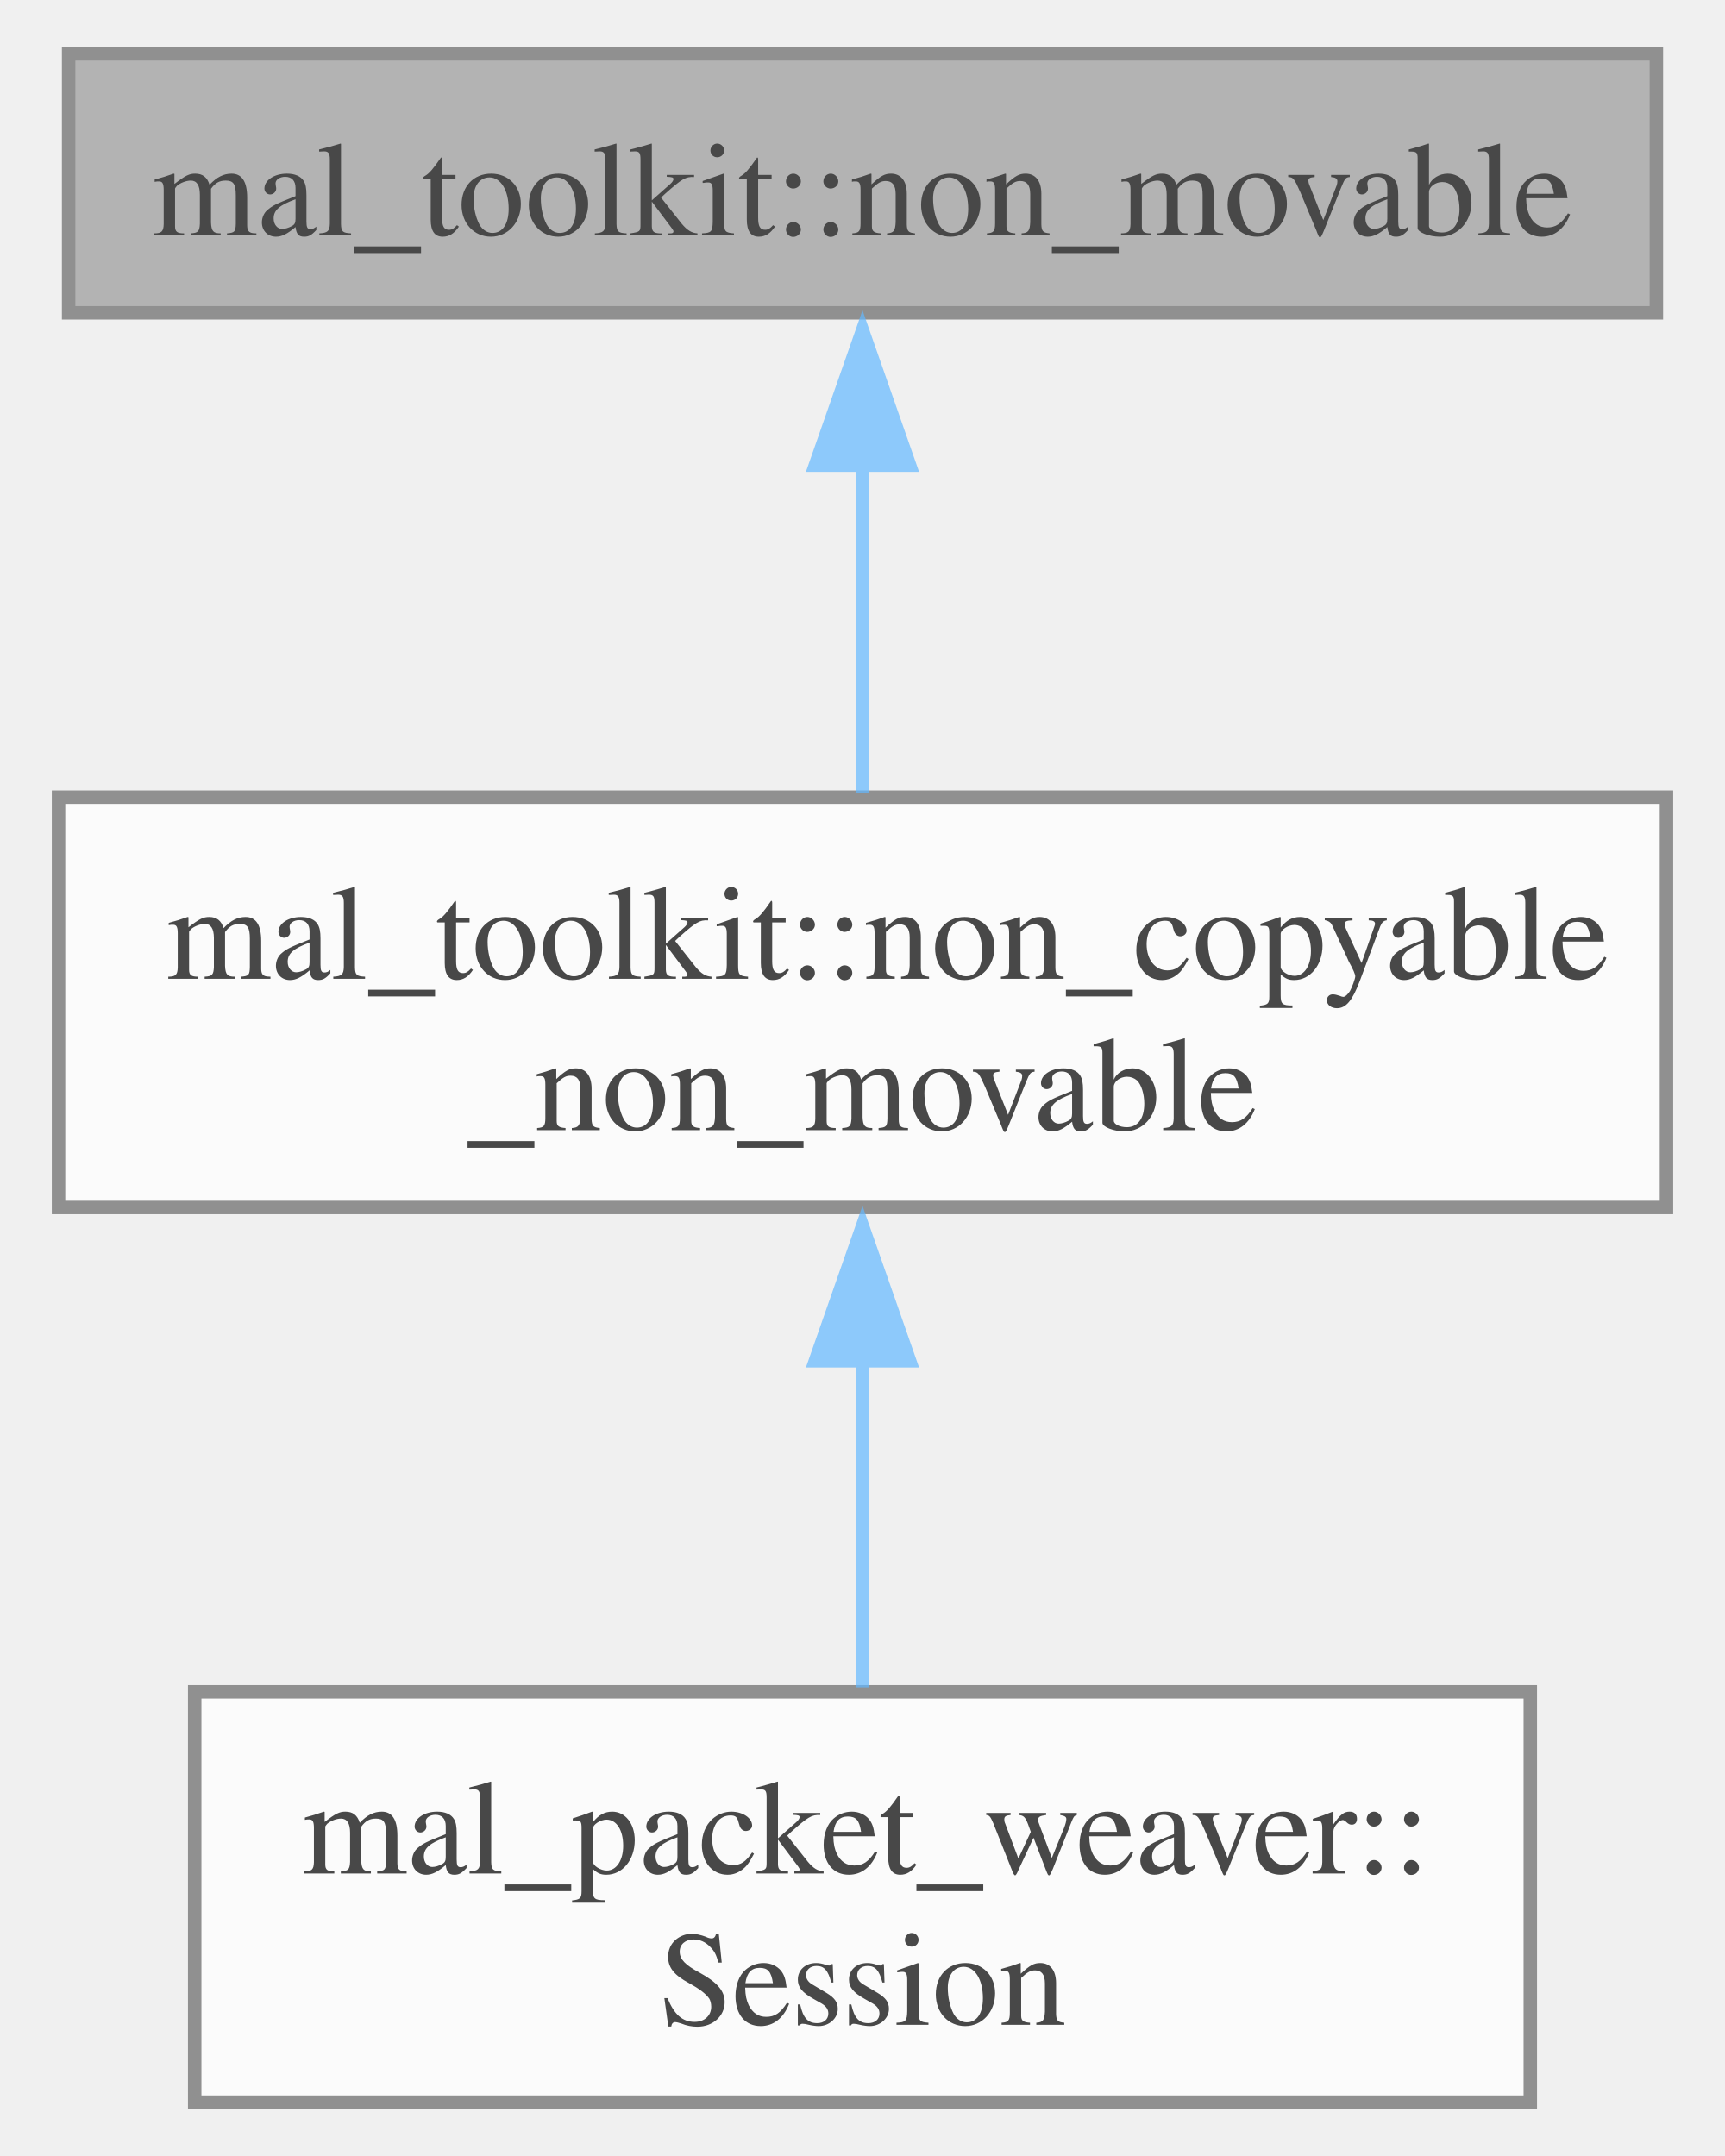
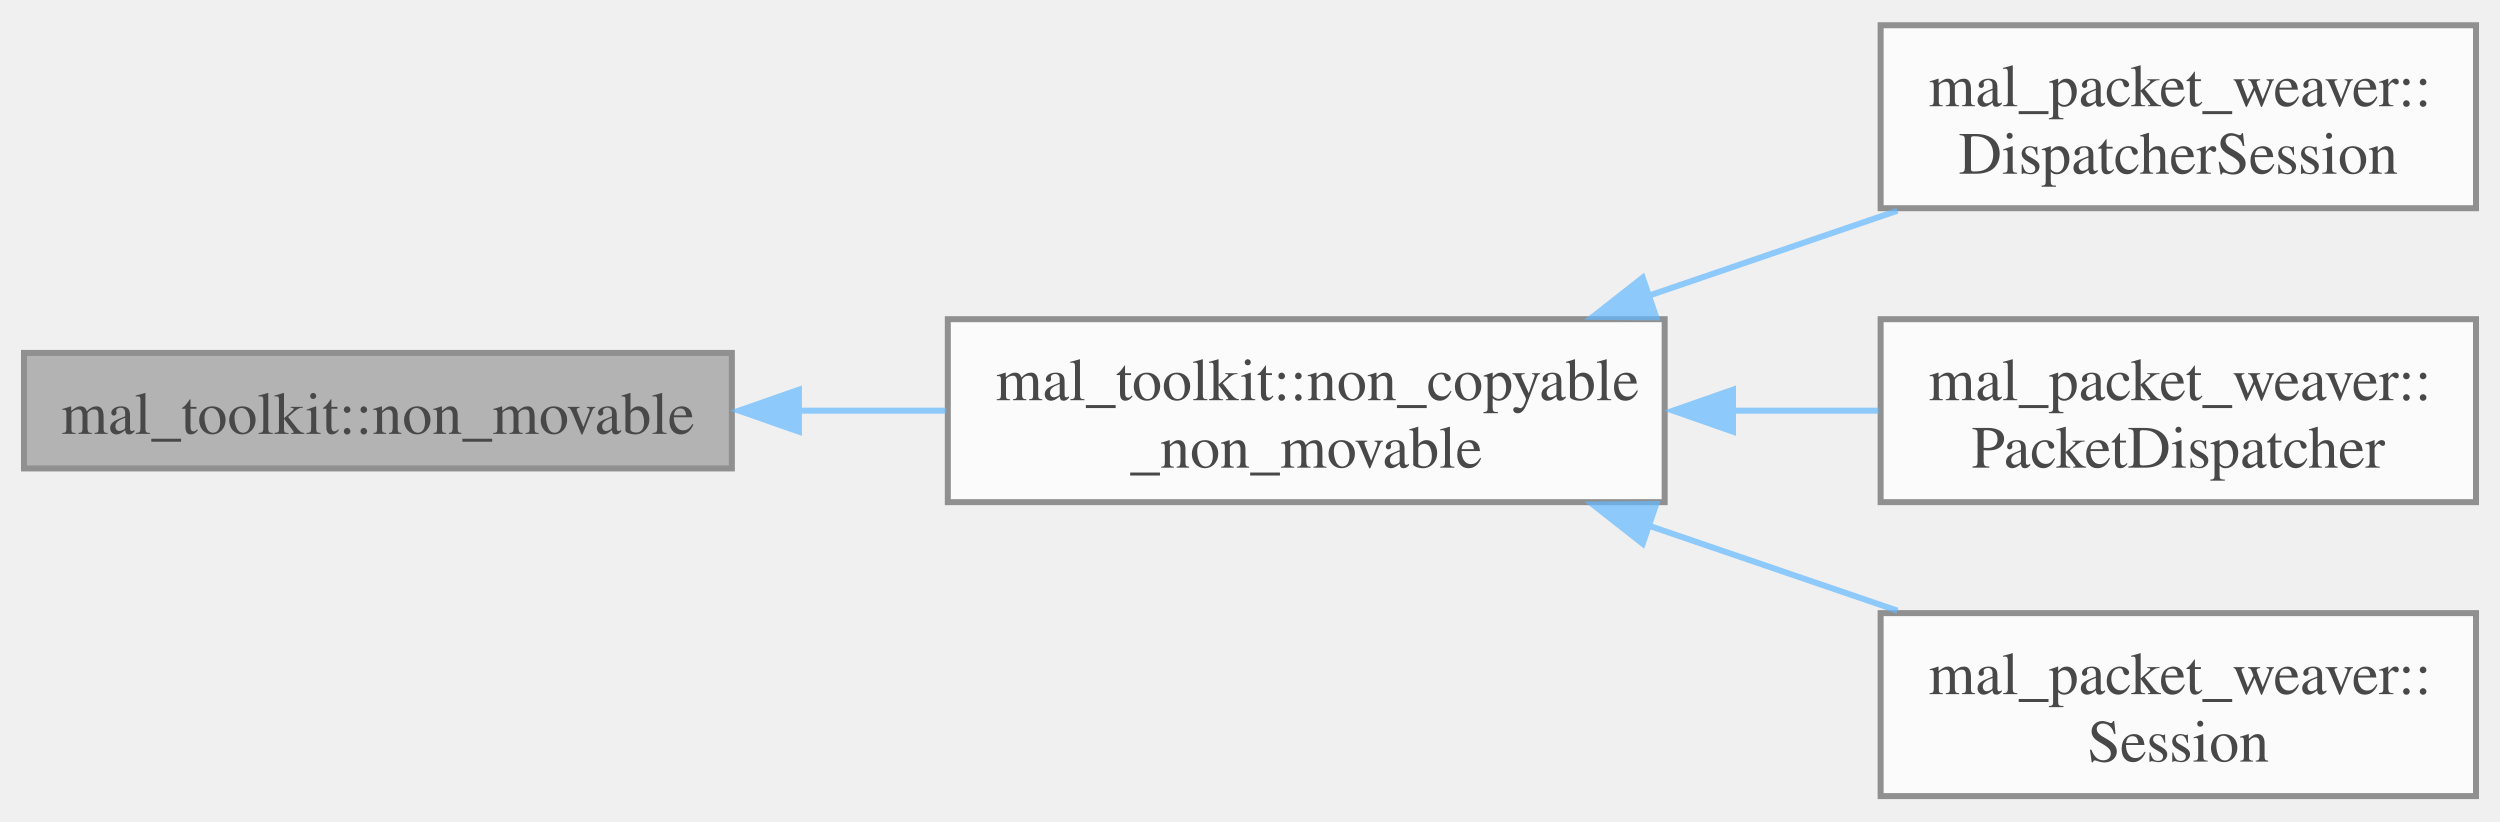
- <svg xmlns="http://www.w3.org/2000/svg" xmlns:xlink="http://www.w3.org/1999/xlink" width="128pt" height="160pt" viewBox="0.00 0.00 127.50 160.25">
+ <svg xmlns="http://www.w3.org/2000/svg" xmlns:xlink="http://www.w3.org/1999/xlink" width="417pt" height="137pt" viewBox="0.00 0.00 416.75 136.50">
  <svg id="main" version="1.1" xml:space="preserve">
    <style type="text/css">
.node, .edge {opacity: 0.7;}
.node.selected, .edge.selected {opacity: 1;}
.edge:hover path { stroke: red; }
.edge:hover polygon { stroke: red; fill: red; }
</style>
    <svg id="graph" class="graph">
-       <g id="graph0" class="graph" transform="scale(1 1) rotate(0) translate(4 156.25)">
+       <g id="graph0" class="graph" transform="scale(1 1) rotate(0) translate(4 132.5)">
        <g id="Node000001" class="node">
          <g id="a_Node000001">
            <a xlink:title="A class that can't be moved.">
-               <polygon fill="#999999" stroke="#666666" points="118.75,-152.25 0.75,-152.25 0.75,-133 118.75,-133 118.75,-152.25" />
-               <text text-anchor="middle" x="59.75" y="-138.75" font-family="Times,serif" font-size="10.00">mal_toolkit::non_movable</text>
+               <polygon fill="#999999" stroke="#666666" points="118,-73.88 0,-73.88 0,-54.62 118,-54.62 118,-73.88" />
+               <text text-anchor="middle" x="59" y="-60.38" font-family="Times,serif" font-size="10.00">mal_toolkit::non_movable</text>
            </a>
          </g>
        </g>
        <g id="Node000002" class="node">
          <g id="a_Node000002">
            <a xlink:href="../../d2/df3/classmal__toolkit_1_1non__copyable__non__movable.html" target="_top" xlink:title="A class that can't be copied neither moved.">
-               <polygon fill="white" stroke="#666666" points="119.5,-97 0,-97 0,-66.5 119.5,-66.5 119.5,-97" />
-               <text text-anchor="start" x="8" y="-83.5" font-family="Times,serif" font-size="10.00">mal_toolkit::non_copyable</text>
-               <text text-anchor="middle" x="59.75" y="-72.25" font-family="Times,serif" font-size="10.00">_non_movable</text>
+               <polygon fill="white" stroke="#666666" points="273.5,-79.5 154,-79.5 154,-49 273.5,-49 273.5,-79.5" />
+               <text text-anchor="start" x="162" y="-66" font-family="Times,serif" font-size="10.00">mal_toolkit::non_copyable</text>
+               <text text-anchor="middle" x="213.75" y="-54.75" font-family="Times,serif" font-size="10.00">_non_movable</text>
            </a>
          </g>
        </g>
        <g id="edge1_Node000001_Node000002" class="edge">
          <g id="a_edge1_Node000001_Node000002">
            <a xlink:title=" ">
-               <path fill="none" stroke="#63b8ff" d="M59.75,-121.7C59.75,-113.7 59.75,-104.65 59.75,-97.28" />
-               <polygon fill="#63b8ff" stroke="#63b8ff" points="56.25,-121.68 59.75,-131.68 63.25,-121.68 56.25,-121.68" />
+               <path fill="none" stroke="#63b8ff" d="M128.95,-64.25C137.22,-64.25 145.61,-64.25 153.72,-64.25" />
+               <polygon fill="#63b8ff" stroke="#63b8ff" points="129.18,-60.75 119.18,-64.25 129.18,-67.75 129.18,-60.75" />
            </a>
          </g>
        </g>
        <g id="Node000003" class="node">
          <g id="a_Node000003">
-             <a xlink:href="../../d8/d39/classmal__packet__weaver_1_1_session.html" target="_top" xlink:title="Represents a network session for sending and receiving packets.">
-               <polygon fill="white" stroke="#666666" points="109.38,-30.5 10.12,-30.5 10.12,0 109.38,0 109.38,-30.5" />
-               <text text-anchor="start" x="18.12" y="-17" font-family="Times,serif" font-size="10.00">mal_packet_weaver::</text>
-               <text text-anchor="middle" x="59.75" y="-5.75" font-family="Times,serif" font-size="10.00">Session</text>
+             <a xlink:href="../../d3/dbd/classmal__packet__weaver_1_1_dispatcher_session.html" target="_top" xlink:title="Represents a session with packet dispatching functionality.">
+               <polygon fill="white" stroke="#666666" points="408.75,-128.5 309.5,-128.5 309.5,-98 408.75,-98 408.75,-128.5" />
+               <text text-anchor="start" x="317.5" y="-115" font-family="Times,serif" font-size="10.00">mal_packet_weaver::</text>
+               <text text-anchor="middle" x="359.12" y="-103.75" font-family="Times,serif" font-size="10.00">DispatcherSession</text>
            </a>
          </g>
        </g>
        <g id="edge2_Node000002_Node000003" class="edge">
          <g id="a_edge2_Node000002_Node000003">
            <a xlink:title=" ">
-               <path fill="none" stroke="#63b8ff" d="M59.75,-55.38C59.75,-47.05 59.75,-38.08 59.75,-30.83" />
-               <polygon fill="#63b8ff" stroke="#63b8ff" points="56.25,-55.11 59.75,-65.11 63.25,-55.11 56.25,-55.11" />
+               <path fill="none" stroke="#63b8ff" d="M270.82,-83.41C284.57,-88.11 299.11,-93.08 312.31,-97.59" />
+               <polygon fill="#63b8ff" stroke="#63b8ff" points="272.1,-79.81 261.51,-79.89 269.84,-86.43 272.1,-79.81" />
+             </a>
+           </g>
+         </g>
+         <g id="Node000004" class="node">
+           <g id="a_Node000004">
+             <a xlink:href="../../d4/d61/classmal__packet__weaver_1_1_packet_dispatcher.html" target="_top" xlink:title="The PacketDispatcher class is responsible for managing packet dispatching and handling.">
+               <polygon fill="white" stroke="#666666" points="408.75,-79.5 309.5,-79.5 309.5,-49 408.75,-49 408.75,-79.5" />
+               <text text-anchor="start" x="317.5" y="-66" font-family="Times,serif" font-size="10.00">mal_packet_weaver::</text>
+               <text text-anchor="middle" x="359.12" y="-54.75" font-family="Times,serif" font-size="10.00">PacketDispatcher</text>
+             </a>
+           </g>
+         </g>
+         <g id="edge3_Node000002_Node000004" class="edge">
+           <g id="a_edge3_Node000002_Node000004">
+             <a xlink:title=" ">
+               <path fill="none" stroke="#63b8ff" d="M284.7,-64.25C292.97,-64.25 301.26,-64.25 309.15,-64.25" />
+               <polygon fill="#63b8ff" stroke="#63b8ff" points="284.89,-60.75 274.89,-64.25 284.89,-67.75 284.89,-60.75" />
+             </a>
+           </g>
+         </g>
+         <g id="Node000005" class="node">
+           <g id="a_Node000005">
+             <a xlink:href="../../d8/d39/classmal__packet__weaver_1_1_session.html" target="_top" xlink:title="Represents a network session for sending and receiving packets.">
+               <polygon fill="white" stroke="#666666" points="408.75,-30.5 309.5,-30.5 309.5,0 408.75,0 408.75,-30.5" />
+               <text text-anchor="start" x="317.5" y="-17" font-family="Times,serif" font-size="10.00">mal_packet_weaver::</text>
+               <text text-anchor="middle" x="359.12" y="-5.75" font-family="Times,serif" font-size="10.00">Session</text>
+             </a>
+           </g>
+         </g>
+         <g id="edge4_Node000002_Node000005" class="edge">
+           <g id="a_edge4_Node000002_Node000005">
+             <a xlink:title=" ">
+               <path fill="none" stroke="#63b8ff" d="M270.82,-45.09C284.57,-40.39 299.11,-35.42 312.31,-30.91" />
+               <polygon fill="#63b8ff" stroke="#63b8ff" points="269.84,-42.07 261.51,-48.61 272.1,-48.69 269.84,-42.07" />
            </a>
          </g>
        </g>
      </g>
    </svg>
  </svg>
  <style type="text/css">

[data-mouse-over-selected='false'] { opacity: 0.7; }
[data-mouse-over-selected='true']  { opacity: 1.0; }

</style>
</svg>
